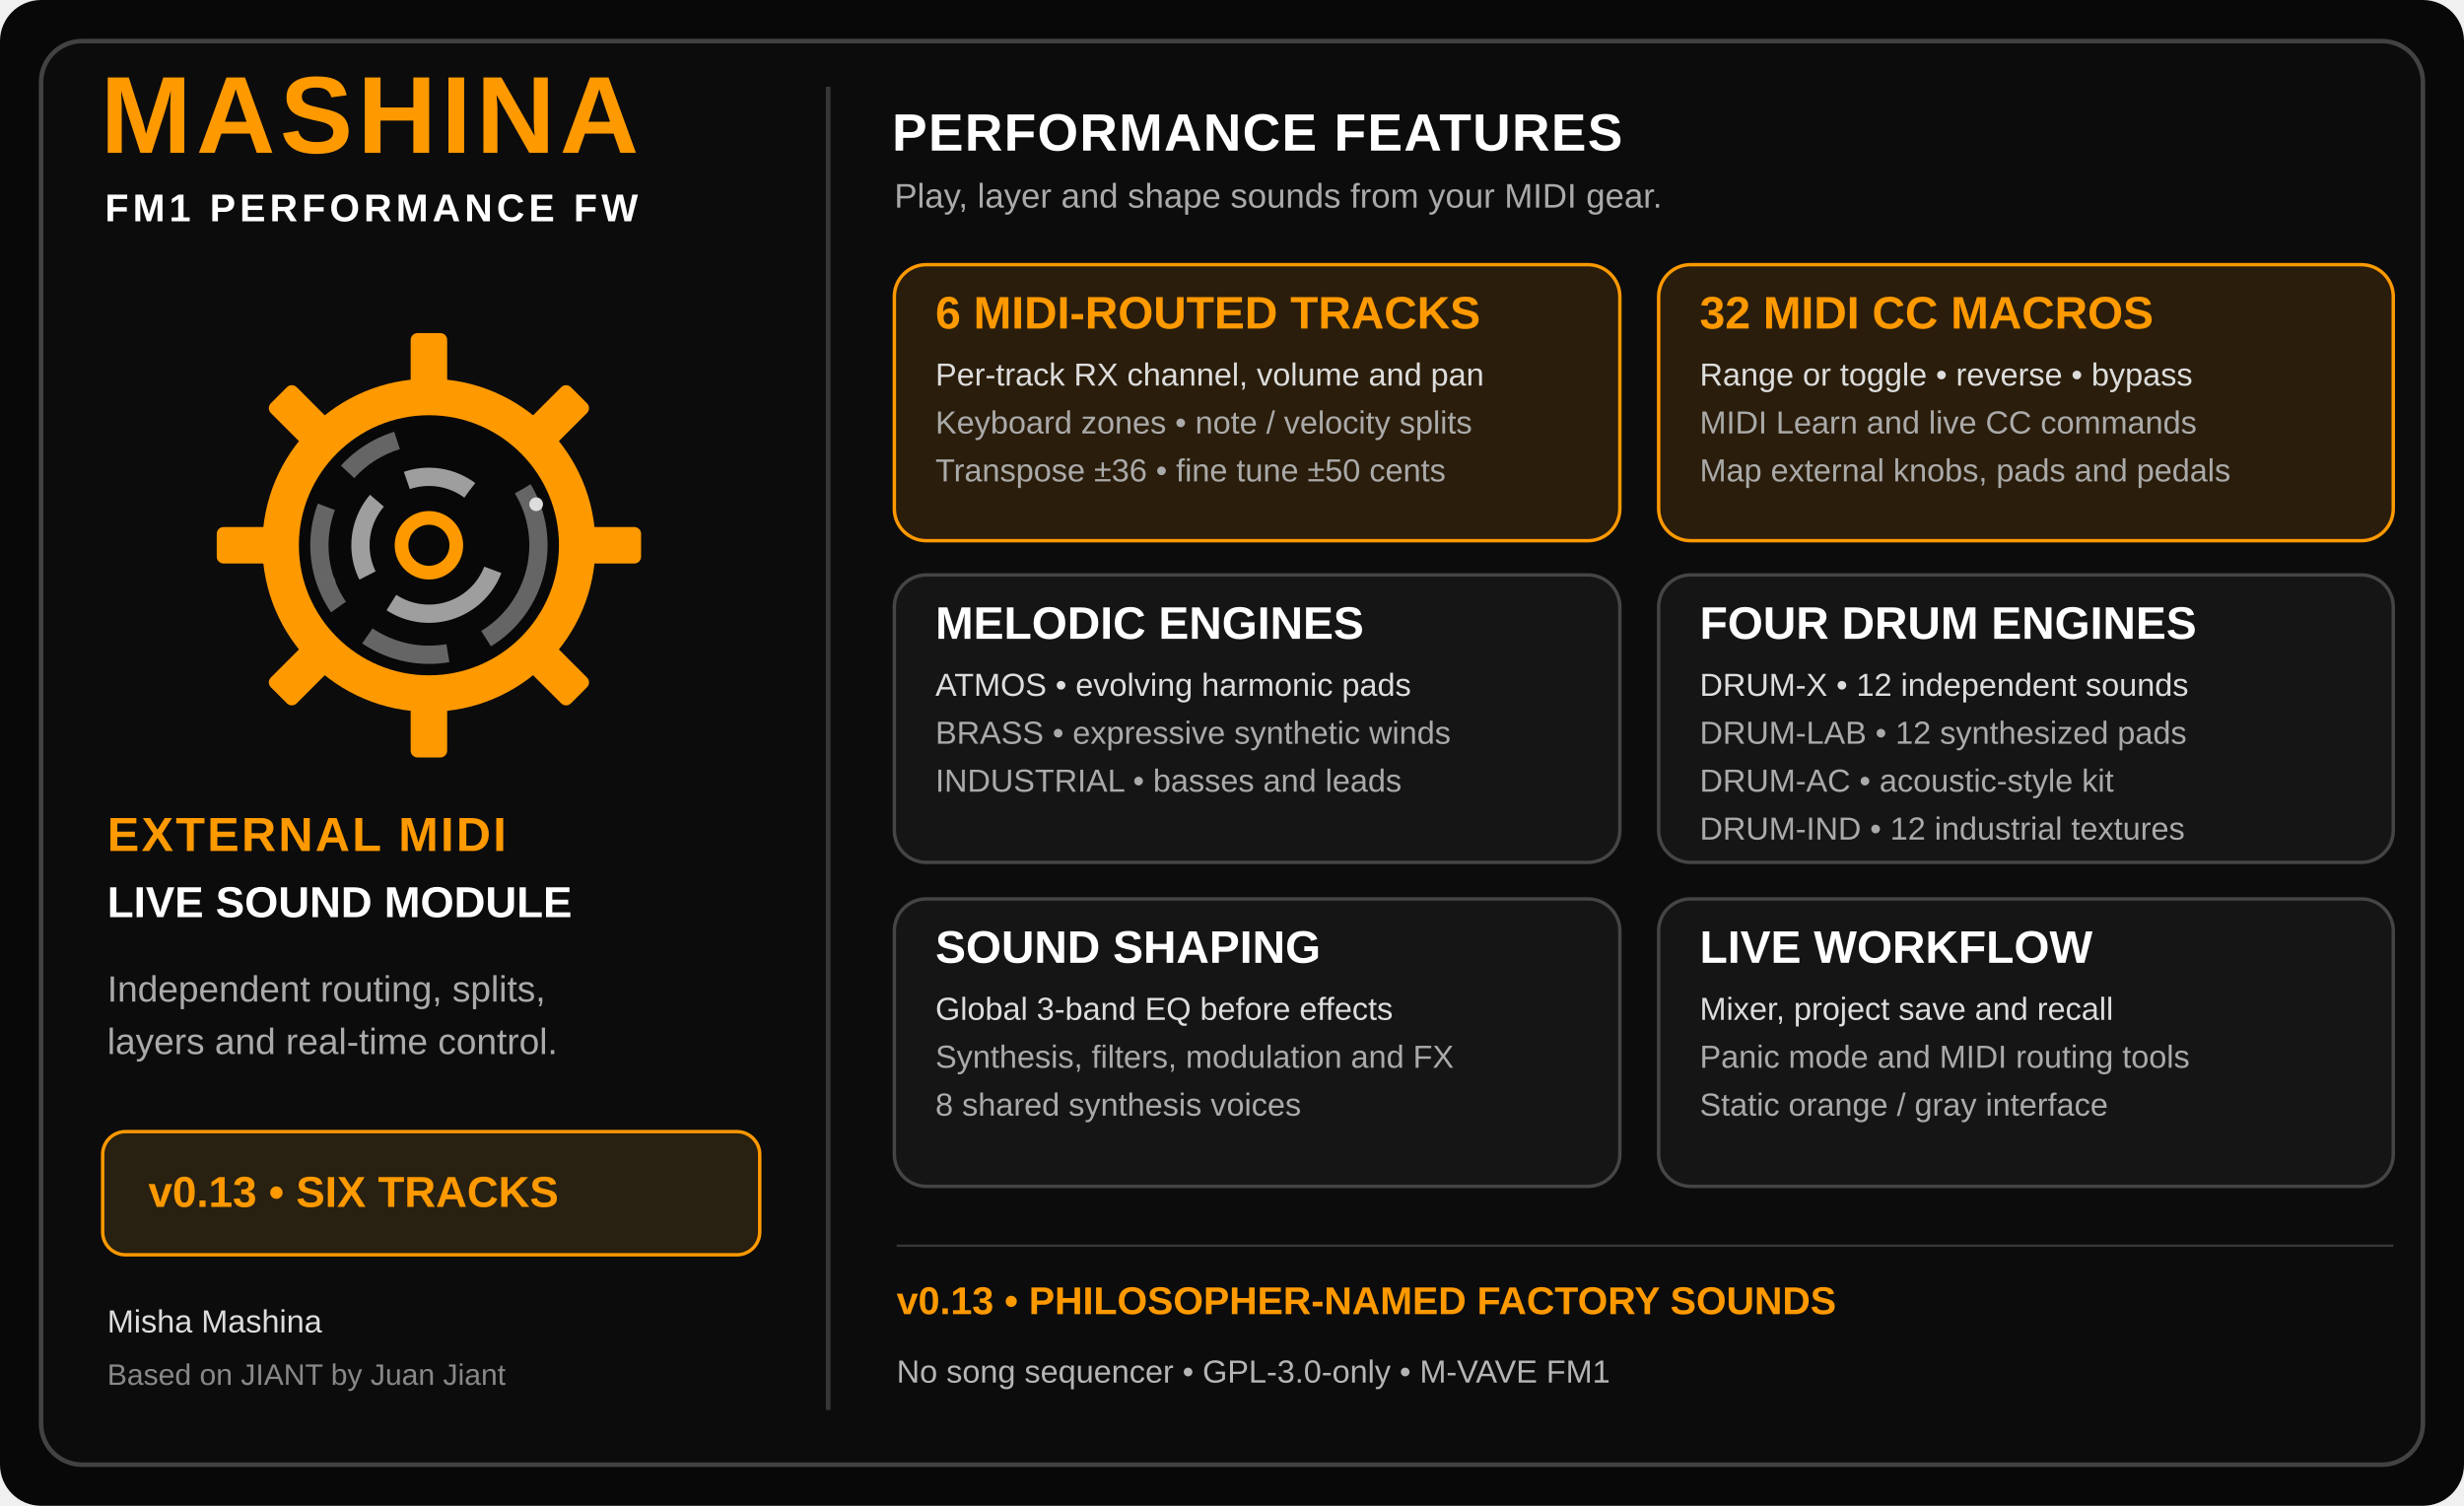
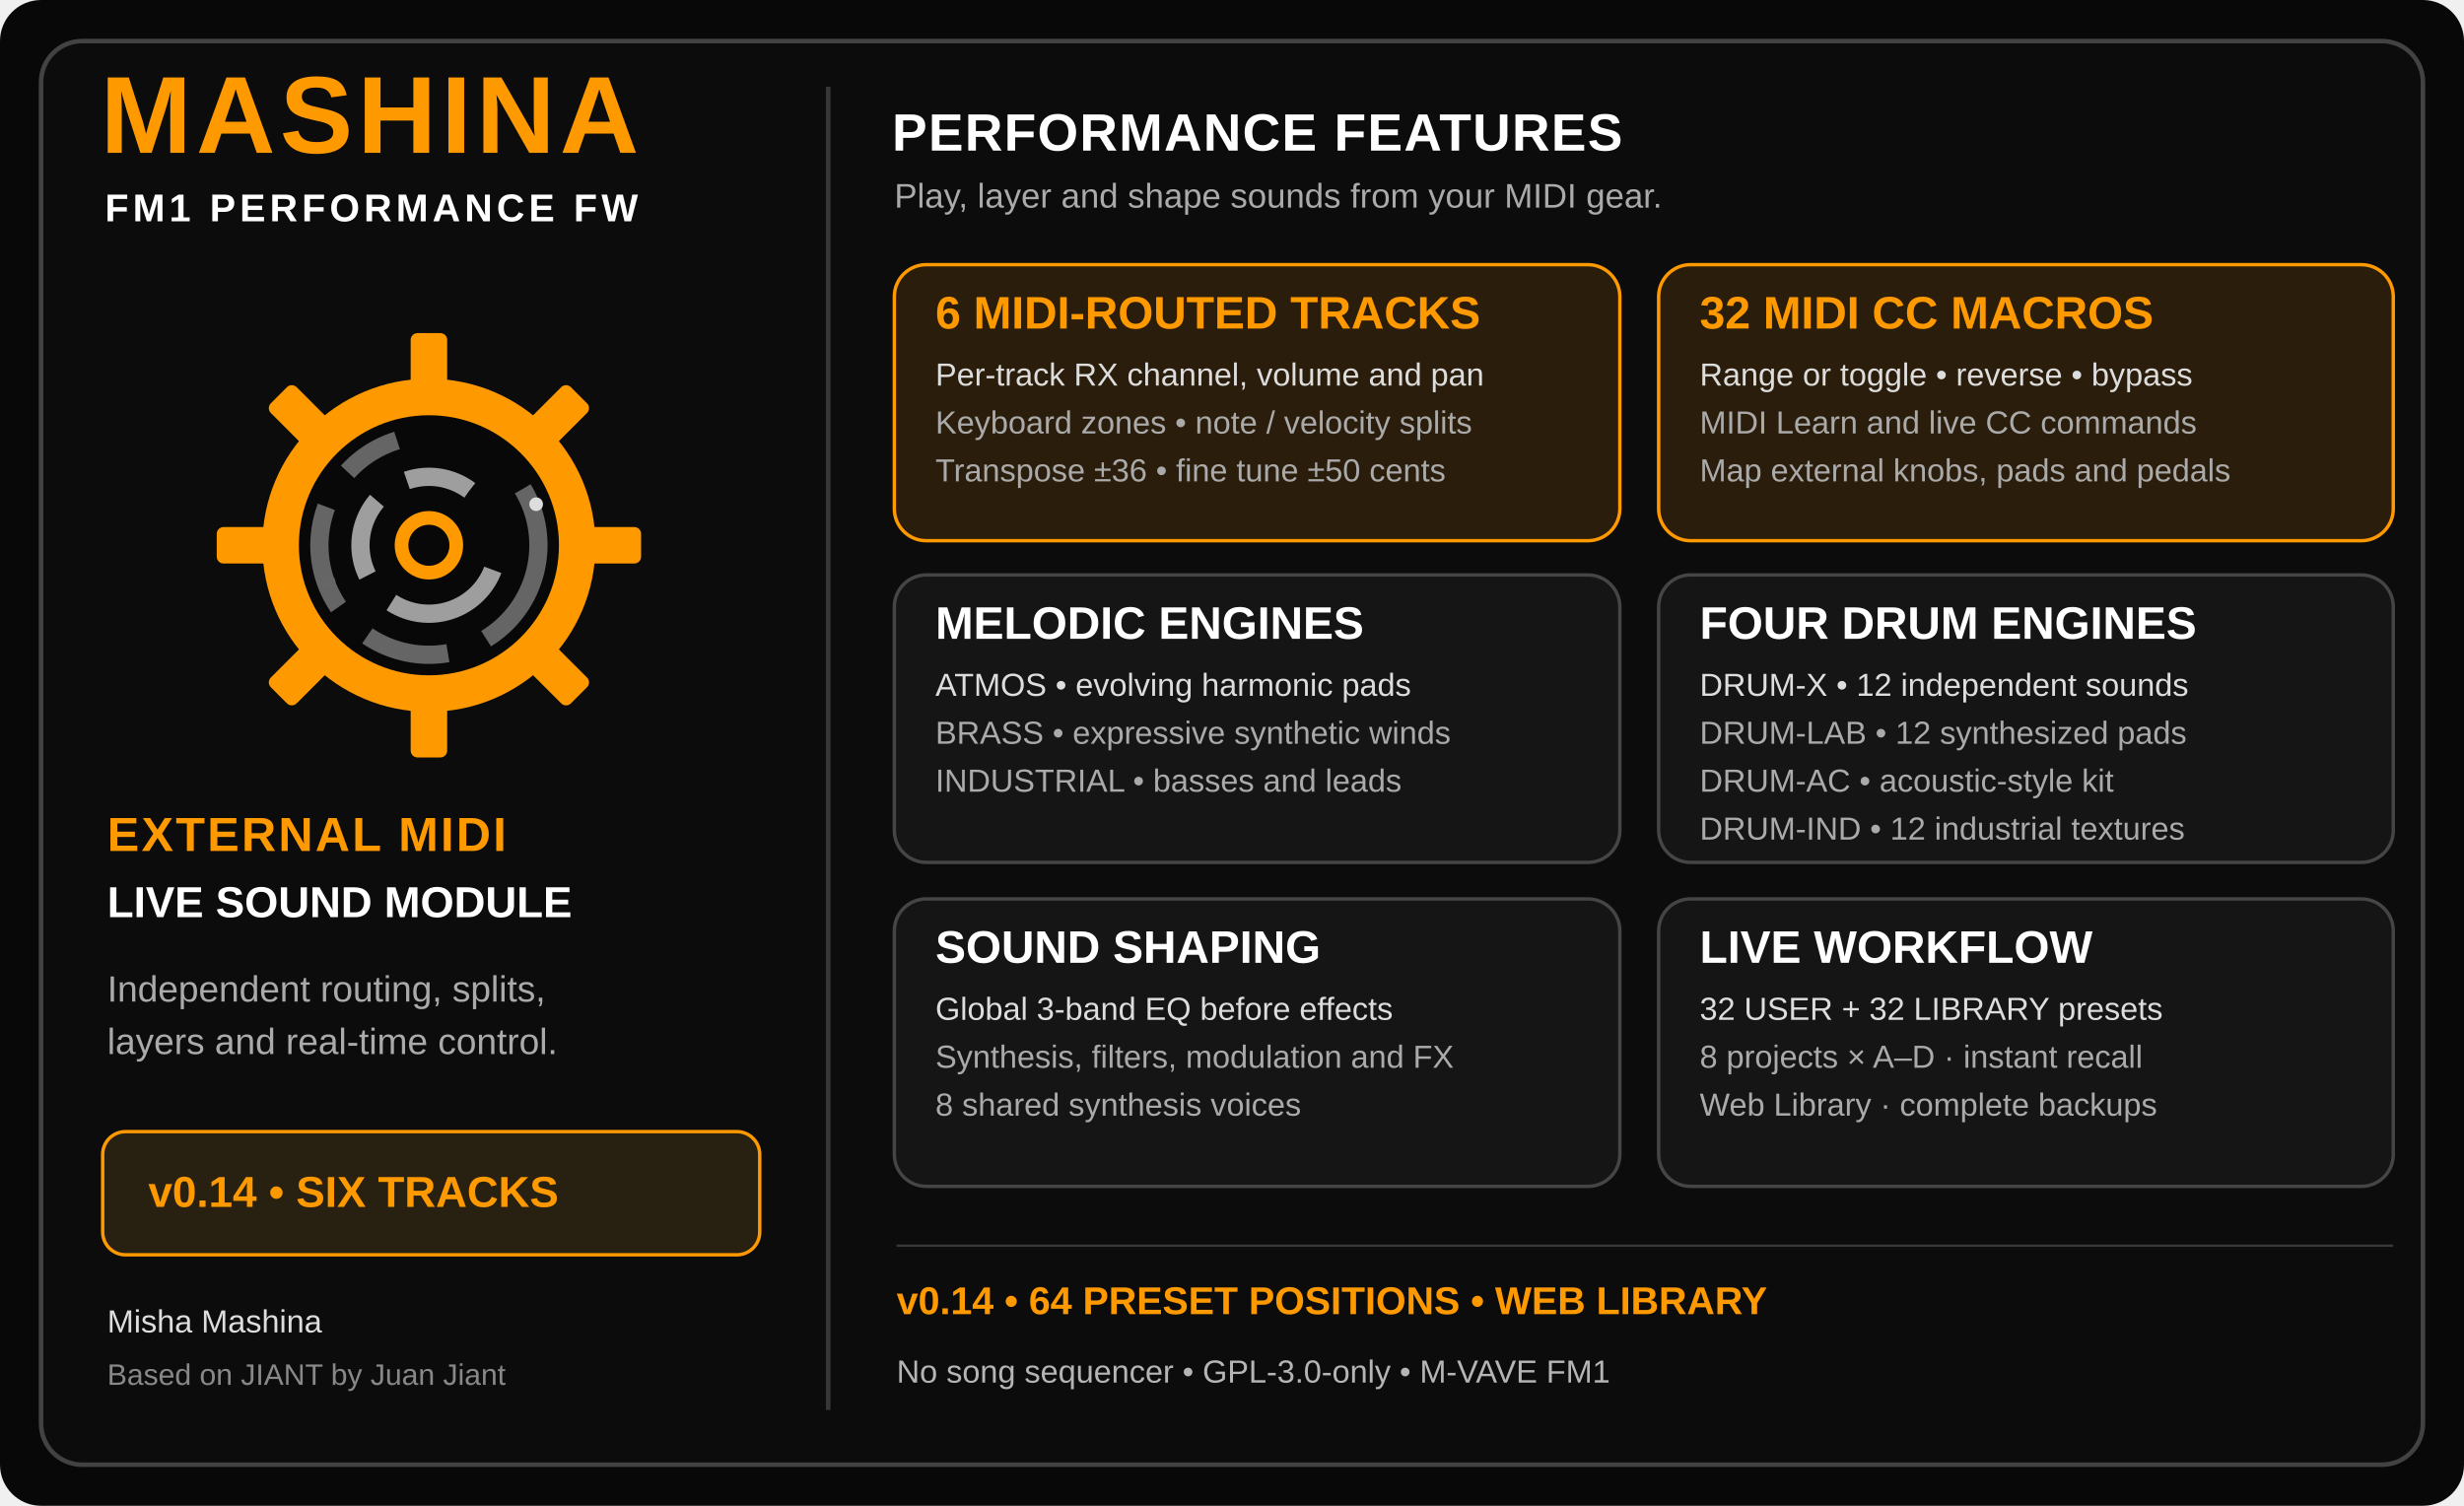
<svg xmlns="http://www.w3.org/2000/svg" width="1080" height="660" viewBox="0 0 1080 660" role="img" aria-labelledby="title description">
  <rect width="1080" height="660" rx="18" fill="#080808" />
  <rect x="18" y="18" width="1044" height="624" rx="18" fill="#0c0c0c" stroke="#424242" stroke-width="2" />
  <path d="M 363 38 V 618" stroke="#373737" stroke-width="2" />
  <text x="44" y="67" fill="#ff9900" font-family="Arial,Helvetica,sans-serif" font-size="48" font-weight="800" letter-spacing="2">MASHINA</text>
  <text x="46" y="97" fill="#fff" font-family="Arial,Helvetica,sans-serif" font-size="17" font-weight="600" letter-spacing="1.8">FM1 PERFORMANCE FW</text>
  <g transform="translate(188 239)">
    <rect x="-8" y="-93" width="16" height="30" rx="3" fill="#ff9900" transform="rotate(0)" />
    <rect x="-8" y="-93" width="16" height="30" rx="3" fill="#ff9900" transform="rotate(45)" />
    <rect x="-8" y="-93" width="16" height="30" rx="3" fill="#ff9900" transform="rotate(90)" />
    <rect x="-8" y="-93" width="16" height="30" rx="3" fill="#ff9900" transform="rotate(135)" />
    <rect x="-8" y="-93" width="16" height="30" rx="3" fill="#ff9900" transform="rotate(180)" />
    <rect x="-8" y="-93" width="16" height="30" rx="3" fill="#ff9900" transform="rotate(225)" />
    <rect x="-8" y="-93" width="16" height="30" rx="3" fill="#ff9900" transform="rotate(270)" />
    <rect x="-8" y="-93" width="16" height="30" rx="3" fill="#ff9900" transform="rotate(315)" />
    <circle r="73" fill="#ff9900" />
    <circle r="57" fill="#080808" />
    <circle r="48" fill="none" stroke="#656565" stroke-width="8" stroke-dasharray="75 18 37 18 46 18 26 64" transform="rotate(-31)" />
    <circle r="30" fill="none" stroke="#9e9e9e" stroke-width="8" stroke-dasharray="53 16 35 16 29 39" transform="rotate(22)" />
    <circle r="15" fill="#ff9900" />
    <circle r="9" fill="#080808" />
    <circle cx="47" cy="-18" r="3" fill="#ddd" />
    <circle cx="-44" cy="16" r="3" fill="#666" />
  </g>
  <text x="47" y="373" fill="#ff9900" font-family="Arial,Helvetica,sans-serif" font-size="21" font-weight="700" letter-spacing="1">EXTERNAL MIDI</text>
  <text x="47" y="402" fill="#fff" font-family="Arial,Helvetica,sans-serif" font-size="19" font-weight="600">LIVE SOUND MODULE</text>
  <text x="47" y="439" fill="#aaa" font-family="Arial,Helvetica,sans-serif" font-size="16" font-weight="500">Independent routing, splits,</text>
  <text x="47" y="462" fill="#aaa" font-family="Arial,Helvetica,sans-serif" font-size="16" font-weight="500">layers and real-time control.</text>
  <rect x="45" y="496" width="288" height="54" rx="10" fill="#282010" stroke="#ff9900" stroke-width="1.5" />
-   <text x="65" y="529" fill="#ff9900" font-family="Arial,Helvetica,sans-serif" font-size="19" font-weight="700">v0.13  •  SIX TRACKS</text>
+   <text x="65" y="529" fill="#ff9900" font-family="Arial,Helvetica,sans-serif" font-size="19" font-weight="700">v0.14  •  SIX TRACKS</text>
  <text x="47" y="584" fill="#ddd" font-family="Arial,Helvetica,sans-serif" font-size="14" font-weight="500">Misha Mashina</text>
  <text x="47" y="607" fill="#888" font-family="Arial,Helvetica,sans-serif" font-size="13" font-weight="500">Based on JIANT by Juan Jiant</text>
  <text x="391" y="66" fill="#fff" font-family="Arial,Helvetica,sans-serif" font-size="23" font-weight="750" letter-spacing=".6">PERFORMANCE FEATURES</text>
  <text x="392" y="91" fill="#aaa" font-family="Arial,Helvetica,sans-serif" font-size="15" font-weight="500">Play, layer and shape sounds from your MIDI gear.</text>
  <rect x="392" y="116" width="318" height="121" rx="14" fill="#2a1d0b" stroke="#ff9900" stroke-width="1.5" />
  <text x="410" y="144" fill="#ff9900" font-family="Arial,Helvetica,sans-serif" font-size="20" font-weight="700">6 MIDI-ROUTED TRACKS</text>
  <text x="410" y="169" fill="#ddd" font-family="Arial,Helvetica,sans-serif" font-size="14" font-weight="400">Per-track RX channel, volume and pan</text>
  <text x="410" y="190" fill="#aaa" font-family="Arial,Helvetica,sans-serif" font-size="14" font-weight="400">Keyboard zones • note / velocity splits</text>
  <text x="410" y="211" fill="#aaa" font-family="Arial,Helvetica,sans-serif" font-size="14" font-weight="400">Transpose ±36 • fine tune ±50 cents</text>
  <rect x="727" y="116" width="322" height="121" rx="14" fill="#2a1d0b" stroke="#ff9900" stroke-width="1.5" />
  <text x="745" y="144" fill="#ff9900" font-family="Arial,Helvetica,sans-serif" font-size="20" font-weight="700">32 MIDI CC MACROS</text>
  <text x="745" y="169" fill="#ddd" font-family="Arial,Helvetica,sans-serif" font-size="14" font-weight="400">Range or toggle • reverse • bypass</text>
  <text x="745" y="190" fill="#aaa" font-family="Arial,Helvetica,sans-serif" font-size="14" font-weight="400">MIDI Learn and live CC commands</text>
  <text x="745" y="211" fill="#aaa" font-family="Arial,Helvetica,sans-serif" font-size="14" font-weight="400">Map external knobs, pads and pedals</text>
  <rect x="392" y="252" width="318" height="126" rx="14" fill="#151515" stroke="#454545" stroke-width="1.5" />
  <text x="410" y="280" fill="#fff" font-family="Arial,Helvetica,sans-serif" font-size="20" font-weight="700">MELODIC ENGINES</text>
  <text x="410" y="305" fill="#ddd" font-family="Arial,Helvetica,sans-serif" font-size="14" font-weight="400">ATMOS • evolving harmonic pads</text>
  <text x="410" y="326" fill="#aaa" font-family="Arial,Helvetica,sans-serif" font-size="14" font-weight="400">BRASS • expressive synthetic winds</text>
  <text x="410" y="347" fill="#aaa" font-family="Arial,Helvetica,sans-serif" font-size="14" font-weight="400">INDUSTRIAL • basses and leads</text>
  <rect x="727" y="252" width="322" height="126" rx="14" fill="#151515" stroke="#454545" stroke-width="1.5" />
  <text x="745" y="280" fill="#fff" font-family="Arial,Helvetica,sans-serif" font-size="20" font-weight="700">FOUR DRUM ENGINES</text>
  <text x="745" y="305" fill="#ddd" font-family="Arial,Helvetica,sans-serif" font-size="14" font-weight="400">DRUM-X • 12 independent sounds</text>
  <text x="745" y="326" fill="#aaa" font-family="Arial,Helvetica,sans-serif" font-size="14" font-weight="400">DRUM-LAB • 12 synthesized pads</text>
  <text x="745" y="347" fill="#aaa" font-family="Arial,Helvetica,sans-serif" font-size="14" font-weight="400">DRUM-AC • acoustic-style kit</text>
  <text x="745" y="368" fill="#aaa" font-family="Arial,Helvetica,sans-serif" font-size="14" font-weight="400">DRUM-IND • 12 industrial textures</text>
  <rect x="392" y="394" width="318" height="126" rx="14" fill="#151515" stroke="#454545" stroke-width="1.5" />
  <text x="410" y="422" fill="#fff" font-family="Arial,Helvetica,sans-serif" font-size="20" font-weight="700">SOUND SHAPING</text>
  <text x="410" y="447" fill="#ddd" font-family="Arial,Helvetica,sans-serif" font-size="14" font-weight="400">Global 3-band EQ before effects</text>
  <text x="410" y="468" fill="#aaa" font-family="Arial,Helvetica,sans-serif" font-size="14" font-weight="400">Synthesis, filters, modulation and FX</text>
  <text x="410" y="489" fill="#aaa" font-family="Arial,Helvetica,sans-serif" font-size="14" font-weight="400">8 shared synthesis voices</text>
  <rect x="727" y="394" width="322" height="126" rx="14" fill="#151515" stroke="#454545" stroke-width="1.5" />
  <text x="745" y="422" fill="#fff" font-family="Arial,Helvetica,sans-serif" font-size="20" font-weight="700">LIVE WORKFLOW</text>
-   <text x="745" y="447" fill="#ddd" font-family="Arial,Helvetica,sans-serif" font-size="14" font-weight="400">Mixer, project save and recall</text>
-   <text x="745" y="468" fill="#aaa" font-family="Arial,Helvetica,sans-serif" font-size="14" font-weight="400">Panic mode and MIDI routing tools</text>
-   <text x="745" y="489" fill="#aaa" font-family="Arial,Helvetica,sans-serif" font-size="14" font-weight="400">Static orange / gray interface</text>
+   <text x="745" y="447" fill="#ddd" font-family="Arial,Helvetica,sans-serif" font-size="14" font-weight="400">32 USER + 32 LIBRARY presets</text>
+   <text x="745" y="468" fill="#aaa" font-family="Arial,Helvetica,sans-serif" font-size="14" font-weight="400">8 projects × A–D · instant recall</text>
+   <text x="745" y="489" fill="#aaa" font-family="Arial,Helvetica,sans-serif" font-size="14" font-weight="400">Web Library · complete backups</text>
  <path d="M 393 546 H 1049" stroke="#383838" />
-   <text x="393" y="576" fill="#ff9900" font-family="Arial,Helvetica,sans-serif" font-size="17" font-weight="600">v0.13  •  PHILOSOPHER-NAMED FACTORY SOUNDS</text>
+   <text x="393" y="576" fill="#ff9900" font-family="Arial,Helvetica,sans-serif" font-size="17" font-weight="600">v0.14  •  64 PRESET POSITIONS  •  WEB LIBRARY</text>
  <text x="393" y="606" fill="#b5b5b5" font-family="Arial,Helvetica,sans-serif" font-size="14" font-weight="500">No song sequencer  •  GPL-3.0-only  •  M-VAVE FM1</text>
</svg>
